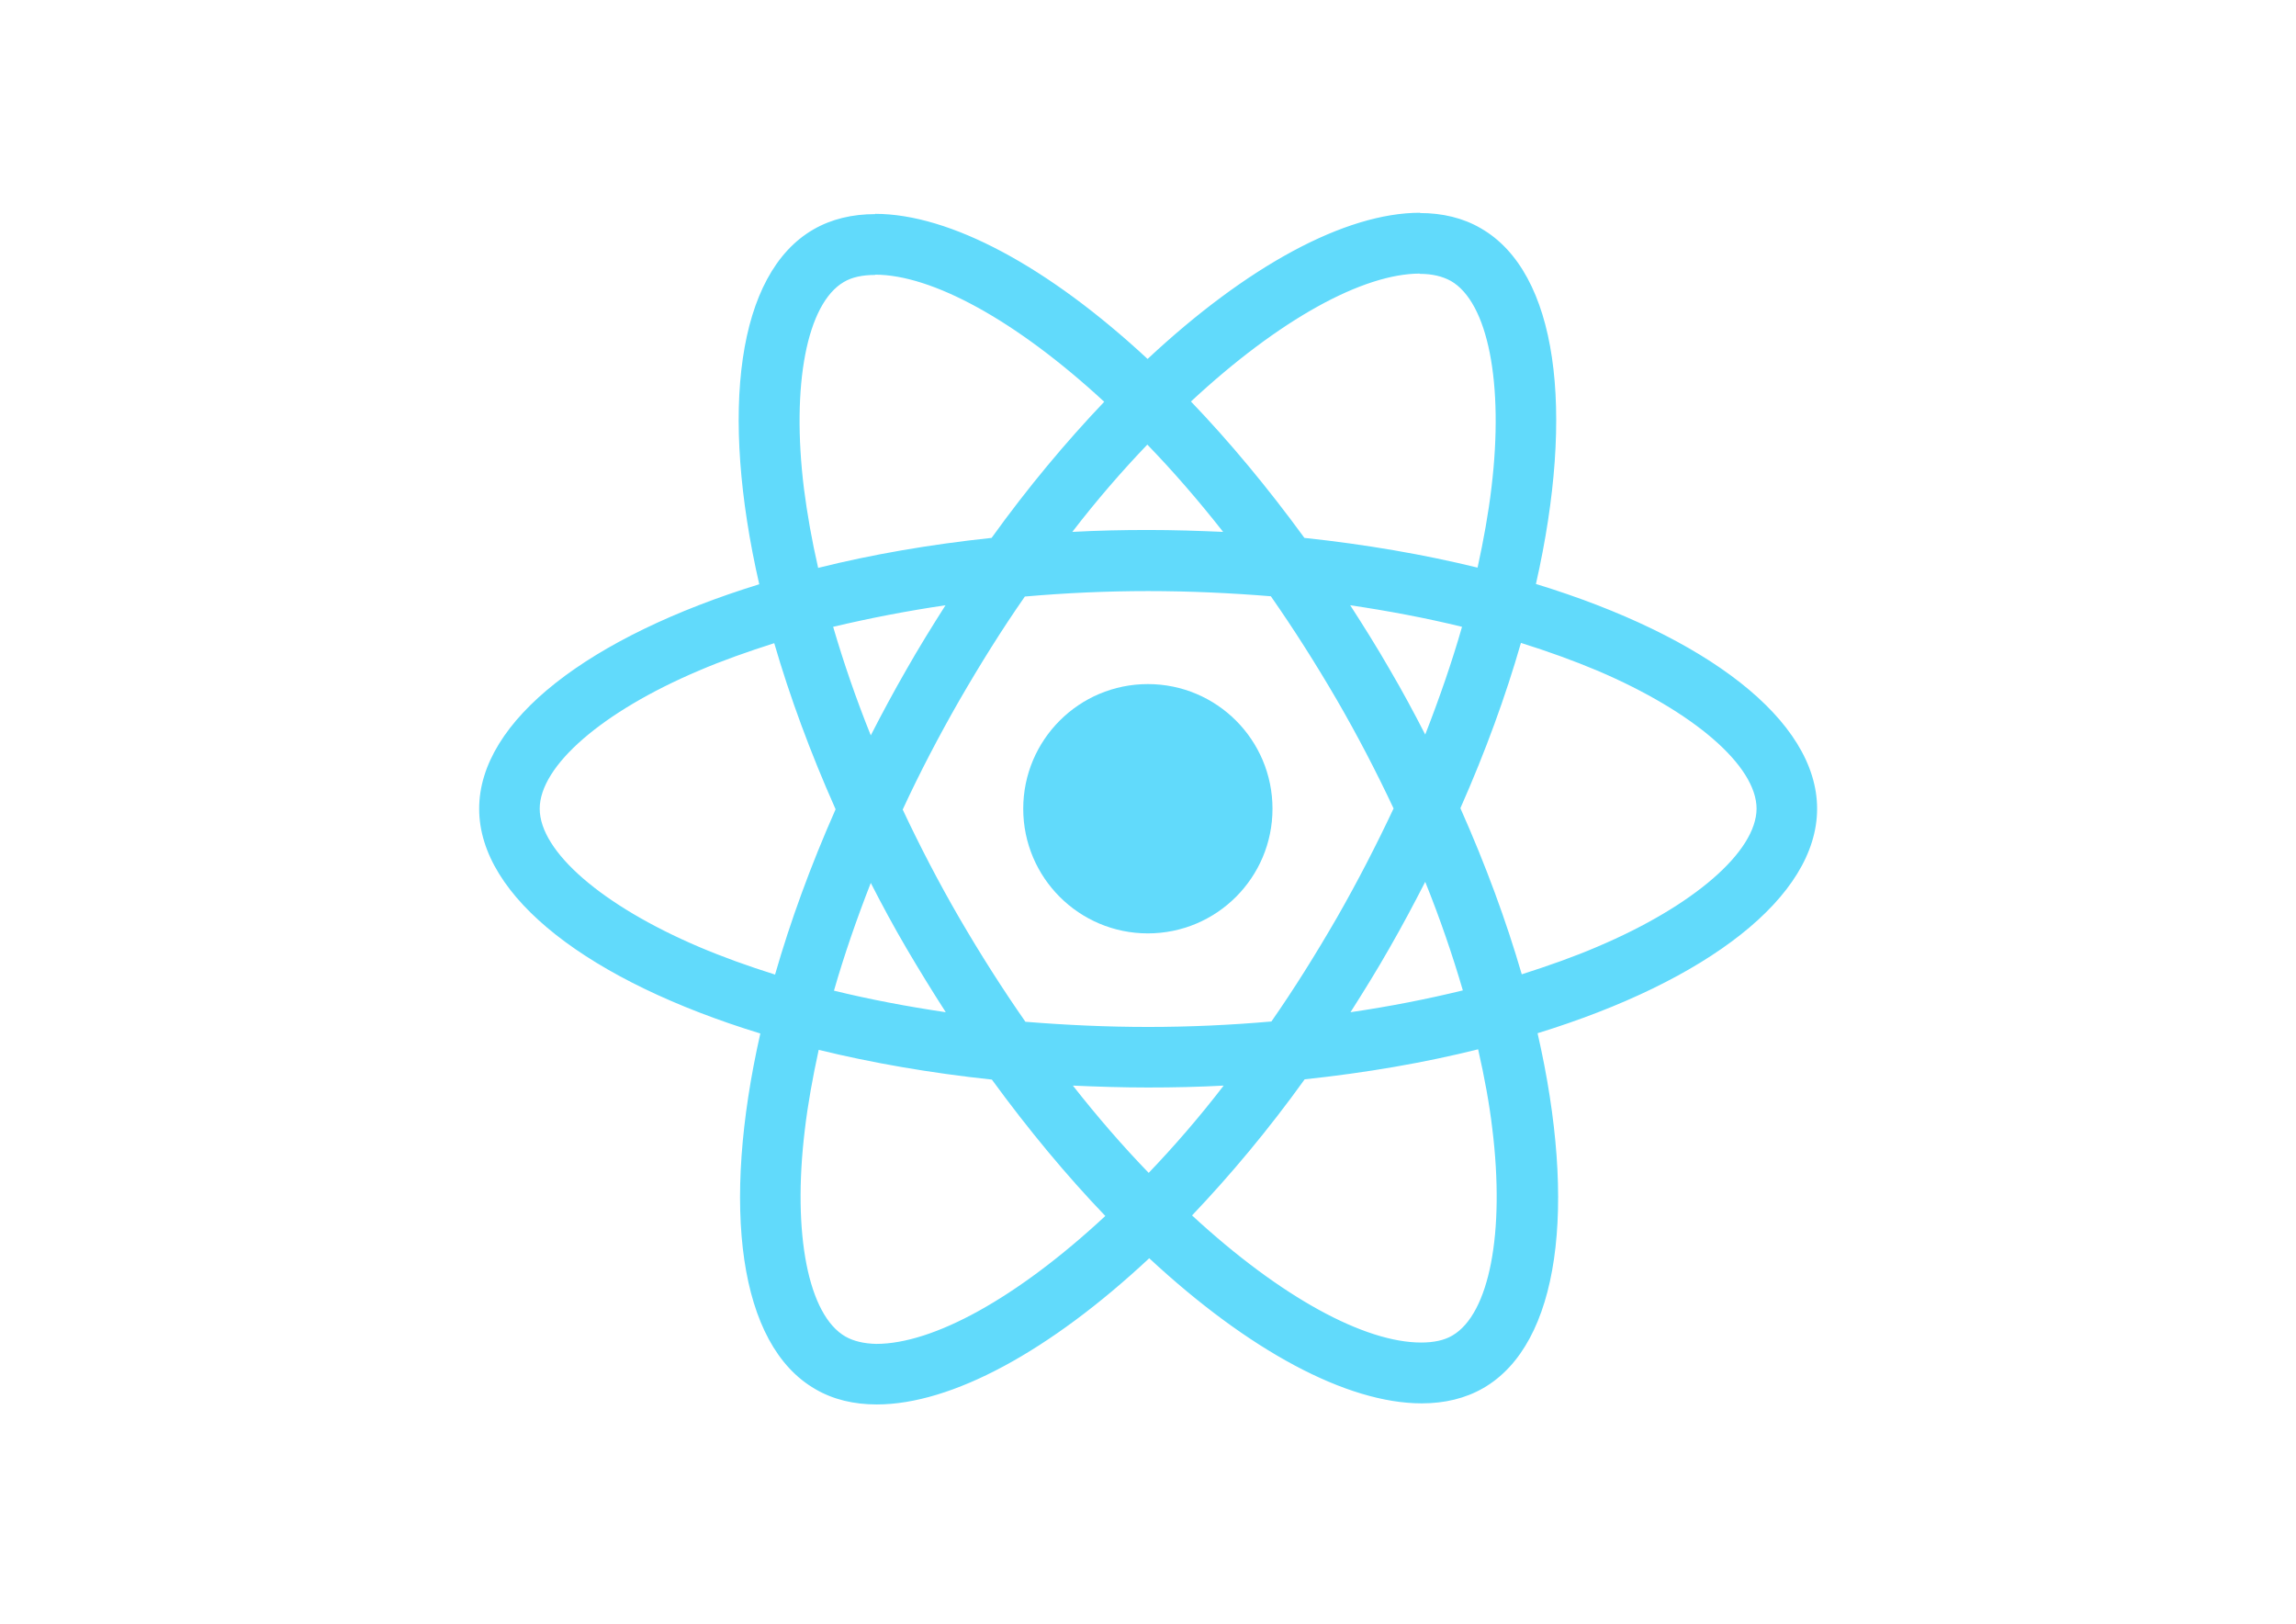
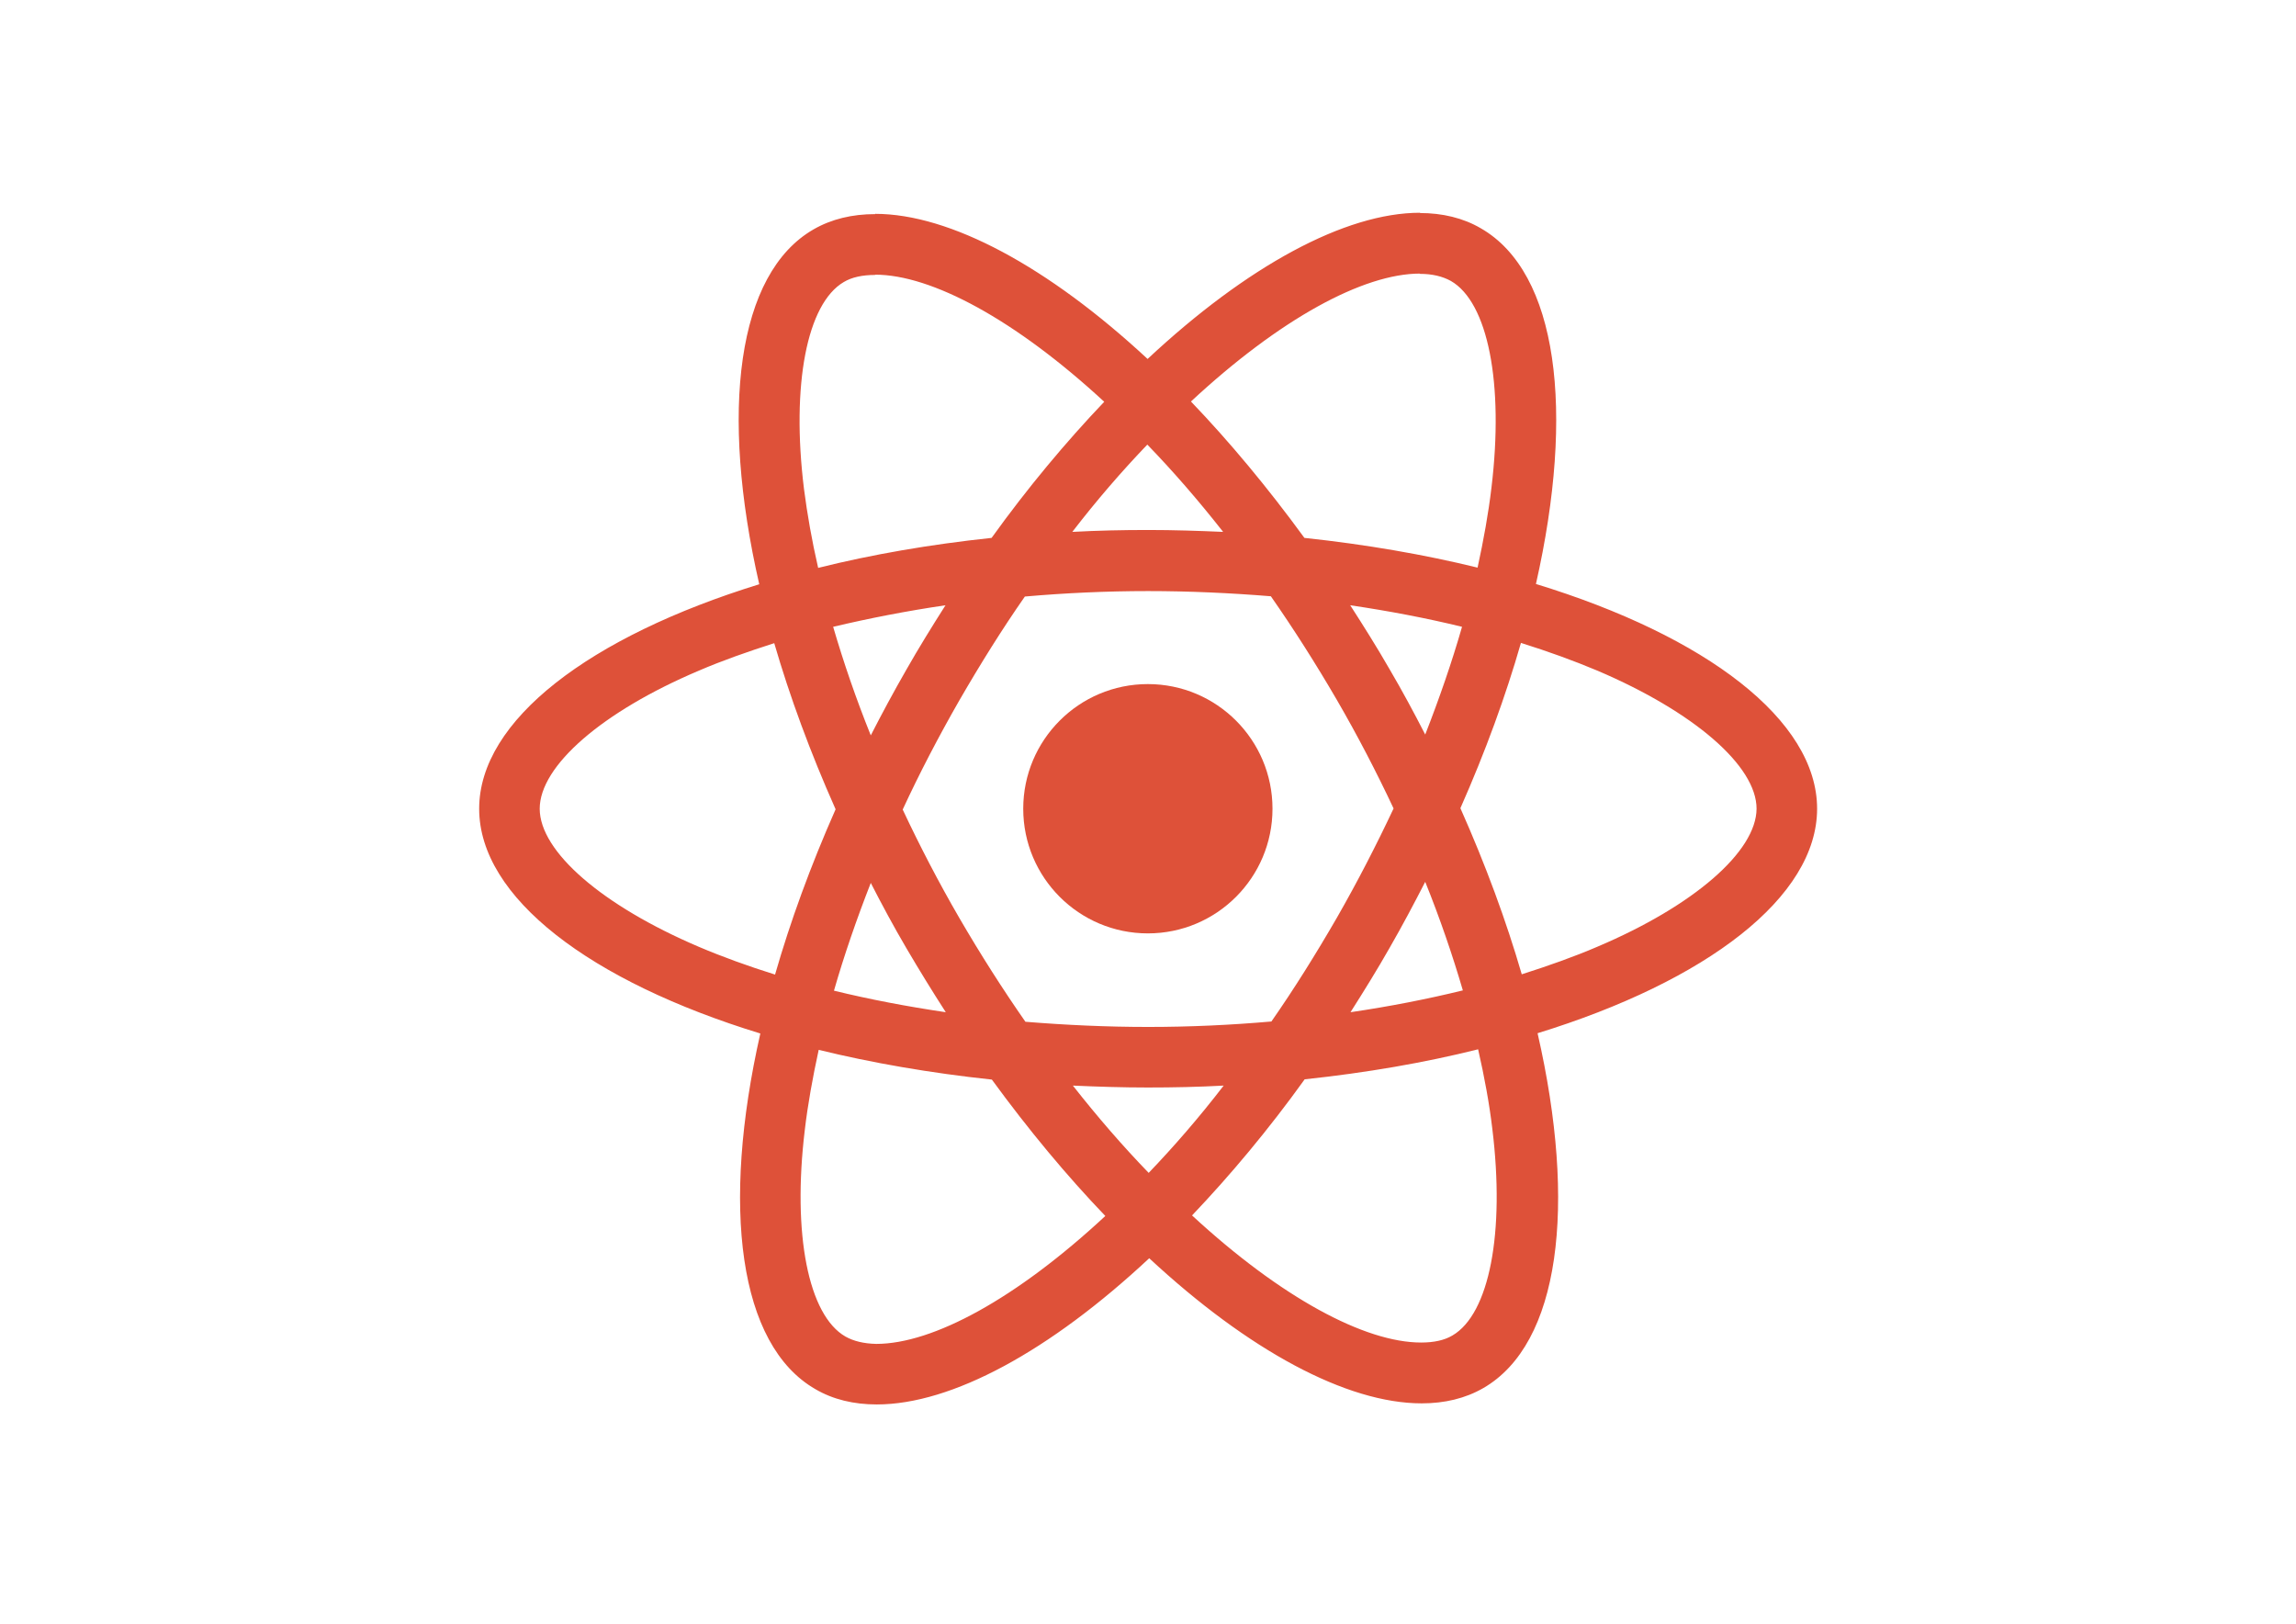
<svg xmlns="http://www.w3.org/2000/svg" viewBox="0 0 841.9 595.3">
-   <g fill="#61DAFB">
+   <g fill="#DE5139">
    <path d="M666.3 296.5c0-32.5-40.7-63.3-103.1-82.4 14.4-63.6 8-114.2-20.2-130.4-6.5-3.8-14.1-5.6-22.4-5.6v22.3c4.6 0 8.3.9 11.4 2.6 13.6 7.8 19.5 37.5 14.9 75.7-1.1 9.4-2.9 19.3-5.1 29.4-19.6-4.8-41-8.5-63.5-10.9-13.5-18.5-27.5-35.3-41.6-50 32.6-30.3 63.2-46.9 84-46.9V78c-27.5 0-63.5 19.6-99.9 53.6-36.4-33.8-72.4-53.2-99.9-53.2v22.3c20.7 0 51.4 16.5 84 46.6-14 14.7-28 31.4-41.3 49.9-22.6 2.4-44 6.1-63.6 11-2.3-10-4-19.7-5.2-29-4.7-38.2 1.1-67.9 14.6-75.8 3-1.8 6.9-2.6 11.5-2.6V78.5c-8.4 0-16 1.8-22.6 5.6-28.1 16.2-34.4 66.7-19.9 130.1-62.2 19.2-102.7 49.9-102.7 82.3 0 32.5 40.7 63.3 103.1 82.4-14.4 63.6-8 114.2 20.2 130.4 6.5 3.8 14.1 5.6 22.5 5.6 27.5 0 63.5-19.6 99.9-53.6 36.4 33.8 72.4 53.2 99.9 53.2 8.4 0 16-1.8 22.6-5.6 28.1-16.2 34.4-66.7 19.9-130.1 62-19.1 102.5-49.9 102.5-82.3zm-130.2-66.7c-3.7 12.9-8.3 26.2-13.5 39.5-4.1-8-8.4-16-13.1-24-4.6-8-9.5-15.8-14.4-23.4 14.2 2.1 27.9 4.7 41 7.9zm-45.8 106.5c-7.8 13.5-15.8 26.3-24.1 38.2-14.9 1.3-30 2-45.2 2-15.1 0-30.2-.7-45-1.9-8.3-11.9-16.4-24.6-24.2-38-7.6-13.1-14.5-26.4-20.8-39.8 6.2-13.4 13.2-26.8 20.7-39.9 7.8-13.5 15.8-26.3 24.1-38.2 14.9-1.3 30-2 45.2-2 15.1 0 30.2.7 45 1.9 8.3 11.9 16.4 24.6 24.2 38 7.6 13.1 14.5 26.4 20.8 39.8-6.3 13.4-13.2 26.8-20.7 39.9zm32.3-13c5.4 13.4 10 26.8 13.8 39.8-13.1 3.2-26.9 5.9-41.2 8 4.9-7.7 9.8-15.6 14.4-23.7 4.6-8 8.9-16.1 13-24.1zM421.2 430c-9.3-9.6-18.6-20.3-27.8-32 9 .4 18.2.7 27.5.7 9.4 0 18.7-.2 27.8-.7-9 11.7-18.3 22.4-27.5 32zm-74.4-58.9c-14.2-2.1-27.9-4.7-41-7.9 3.7-12.9 8.3-26.2 13.5-39.5 4.1 8 8.4 16 13.1 24 4.7 8 9.5 15.8 14.4 23.4zM420.7 163c9.3 9.6 18.6 20.3 27.8 32-9-.4-18.2-.7-27.5-.7-9.4 0-18.7.2-27.8.7 9-11.7 18.3-22.4 27.5-32zm-74 58.9c-4.9 7.7-9.8 15.6-14.4 23.7-4.6 8-8.9 16-13 24-5.4-13.4-10-26.8-13.8-39.8 13.1-3.1 26.9-5.8 41.2-7.9zm-90.5 125.2c-35.4-15.1-58.3-34.9-58.3-50.6 0-15.7 22.9-35.6 58.3-50.6 8.6-3.7 18-7 27.7-10.1 5.7 19.6 13.2 40 22.5 60.9-9.2 20.8-16.6 41.1-22.2 60.6-9.9-3.1-19.3-6.5-28-10.2zM310 490c-13.6-7.8-19.5-37.5-14.9-75.7 1.1-9.4 2.9-19.3 5.1-29.4 19.6 4.8 41 8.5 63.5 10.9 13.5 18.5 27.5 35.3 41.6 50-32.6 30.3-63.2 46.9-84 46.9-4.5-.1-8.3-1-11.3-2.7zm237.2-76.2c4.7 38.2-1.1 67.9-14.6 75.8-3 1.8-6.9 2.6-11.5 2.6-20.7 0-51.4-16.5-84-46.6 14-14.7 28-31.4 41.3-49.9 22.6-2.4 44-6.1 63.6-11 2.3 10.1 4.1 19.8 5.2 29.1zm38.5-66.7c-8.6 3.7-18 7-27.7 10.1-5.7-19.6-13.2-40-22.5-60.9 9.2-20.8 16.6-41.1 22.2-60.6 9.9 3.1 19.3 6.5 28.1 10.2 35.4 15.1 58.3 34.9 58.3 50.6-.1 15.7-23 35.6-58.4 50.6zM320.8 78.4z" />
    <circle cx="420.9" cy="296.5" r="45.7" />
    <path d="M520.5 78.1z" />
  </g>
</svg>
